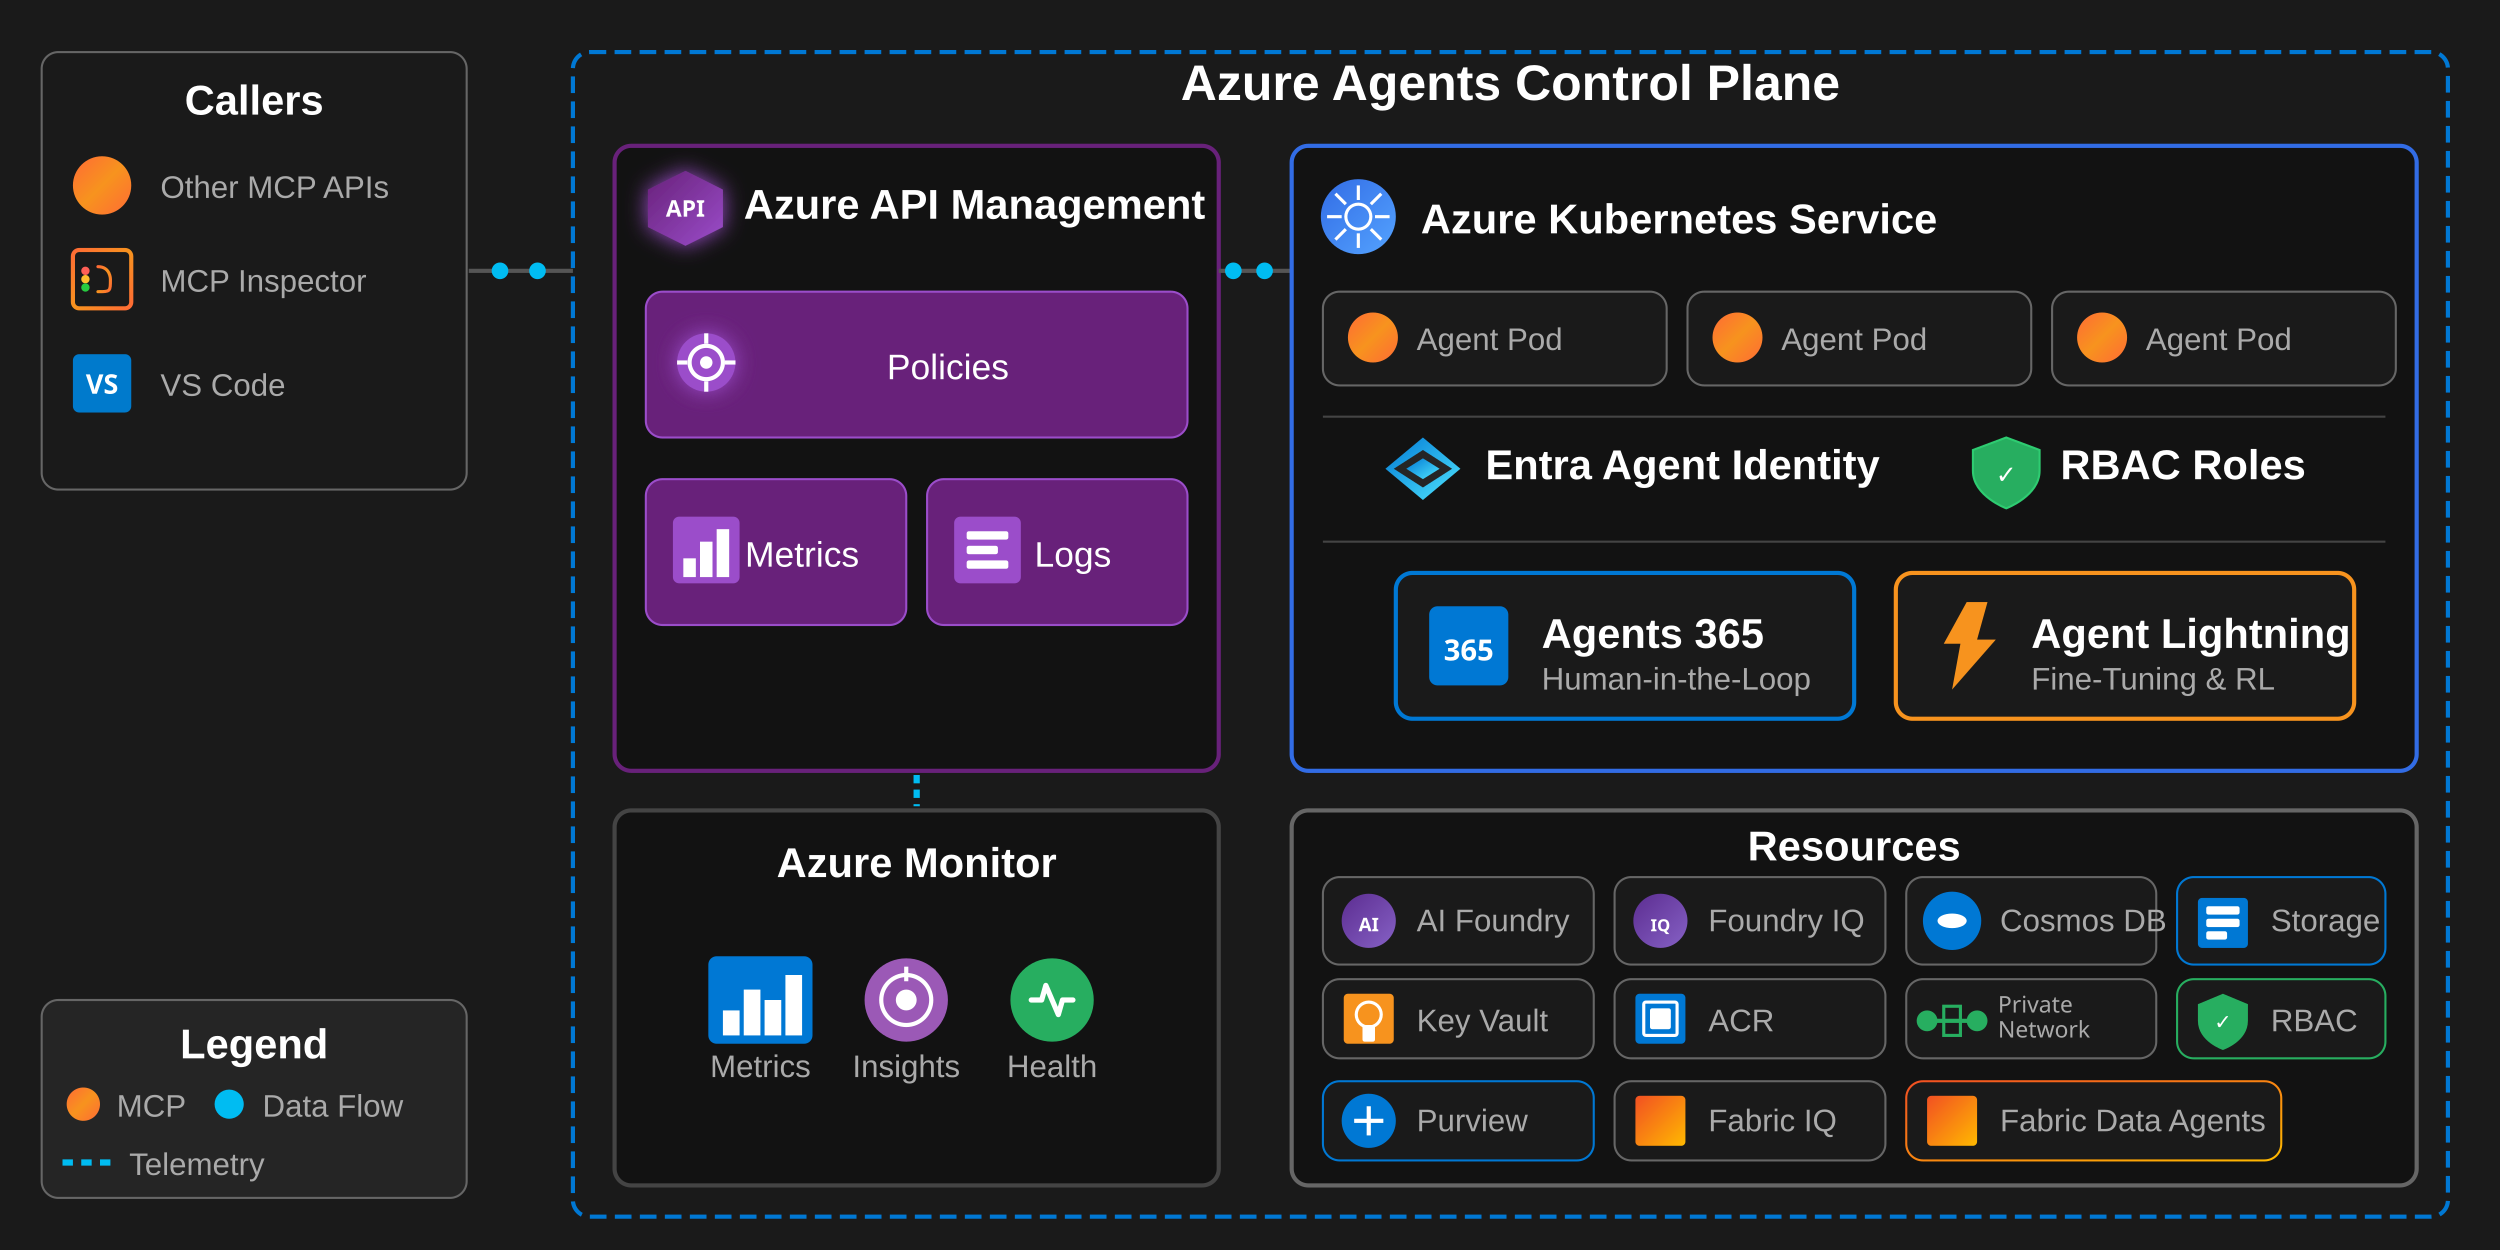
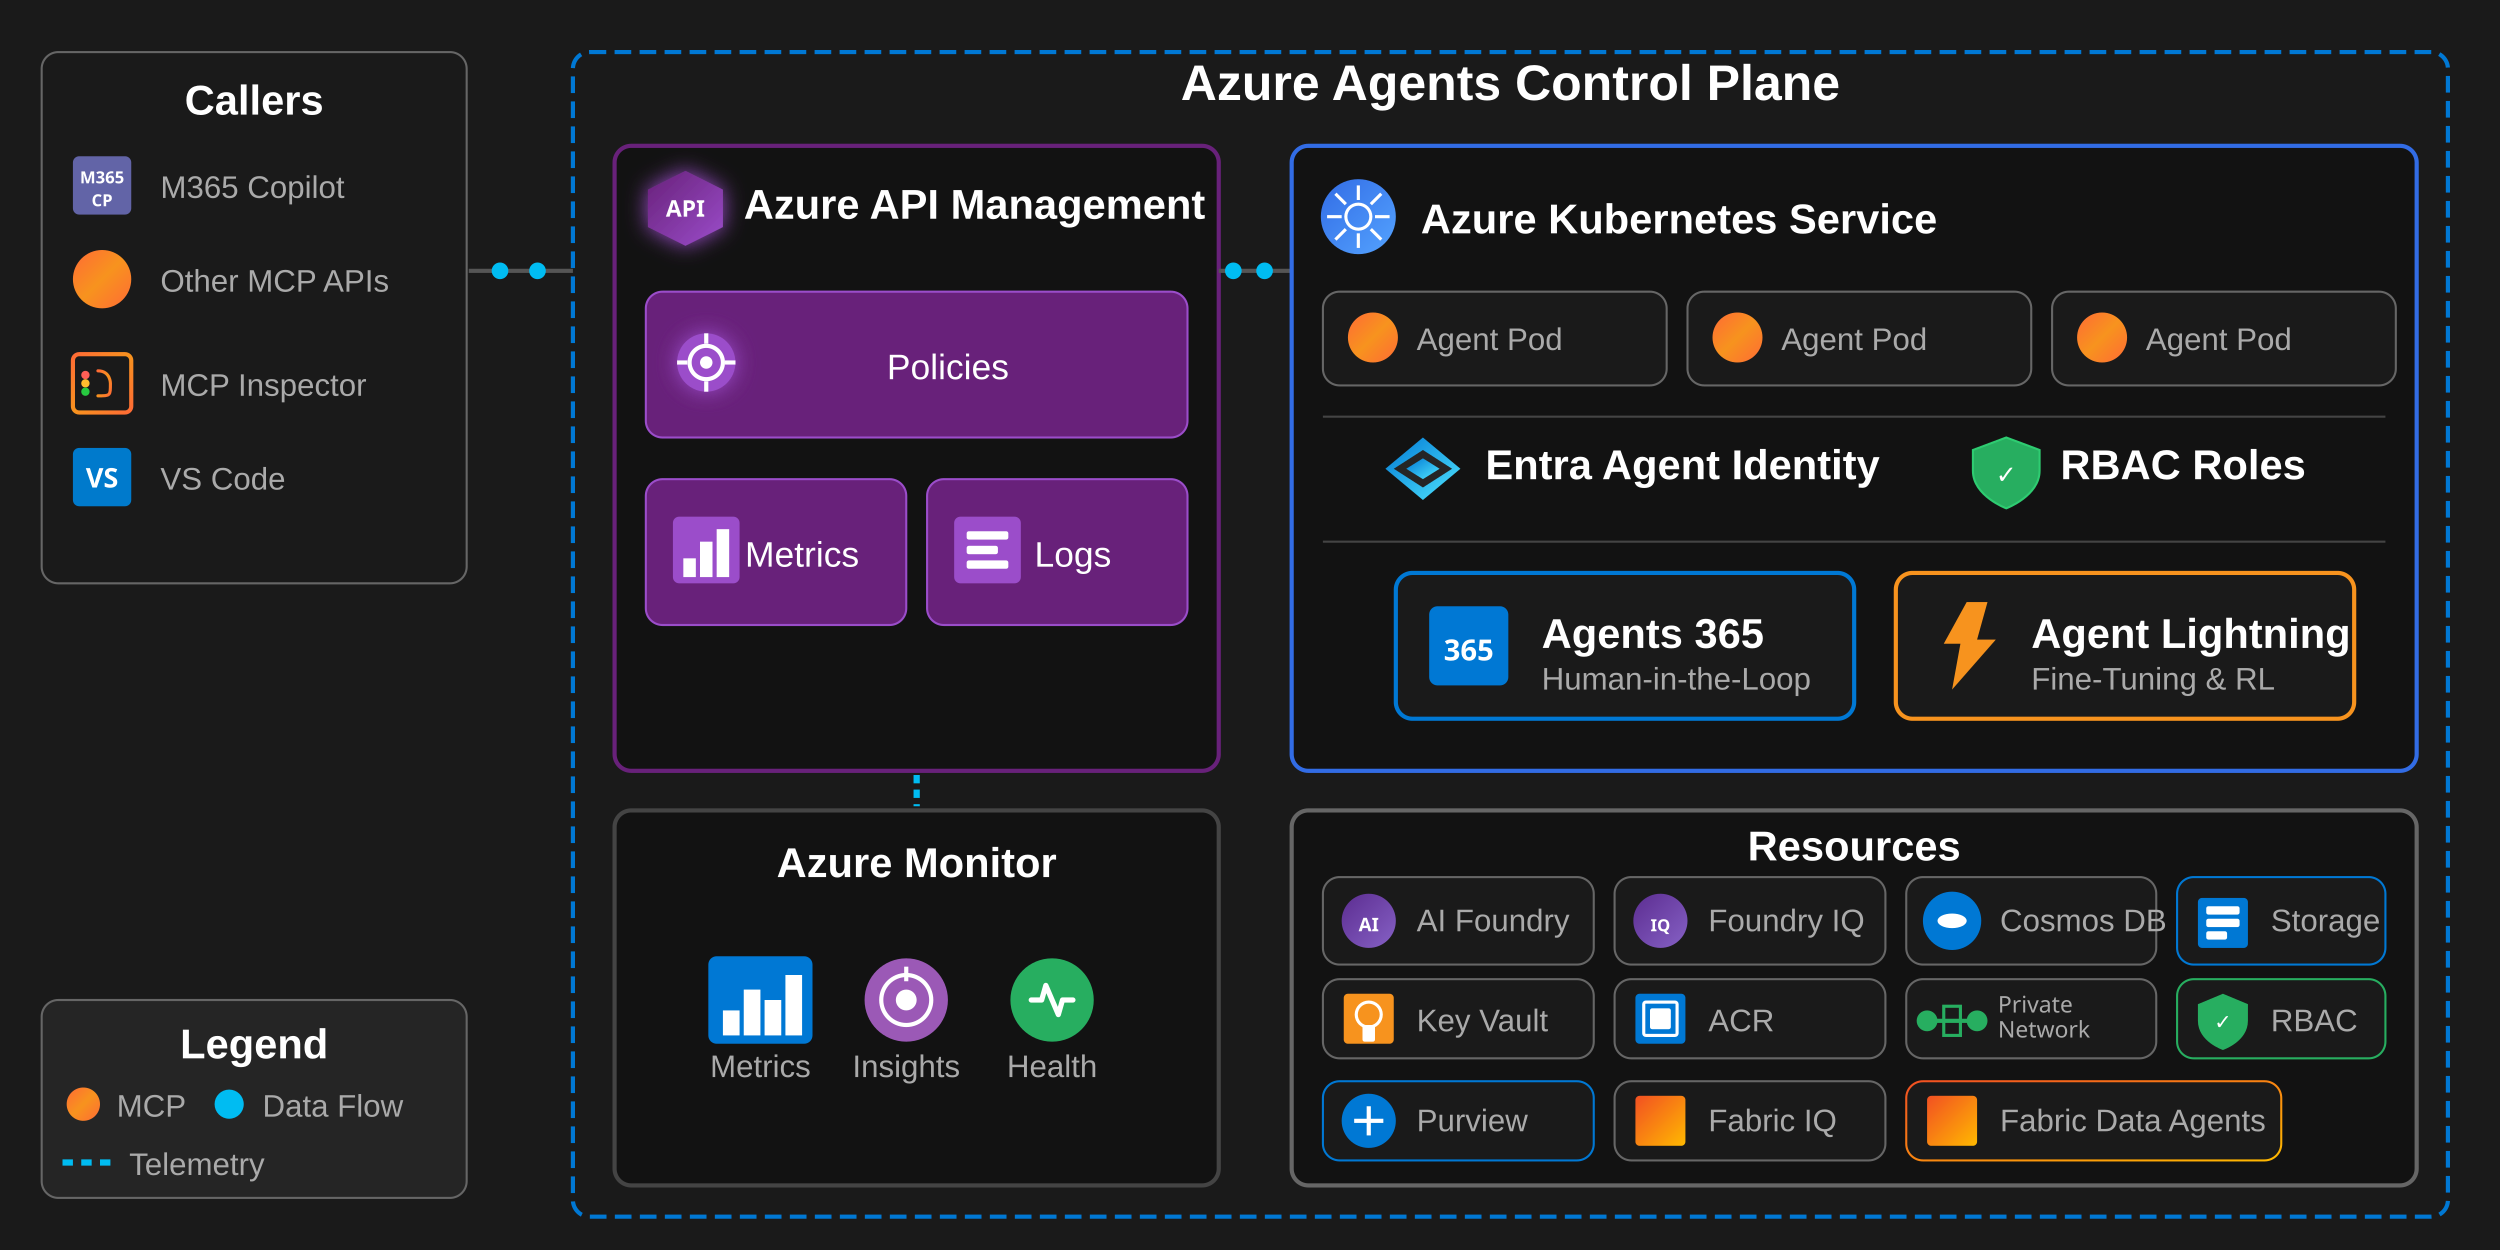
<svg xmlns="http://www.w3.org/2000/svg" viewBox="0 0 1200 600">
  <defs>
    <style>
      @keyframes pulse {
        0% { opacity: 0; transform: translateX(-20px); }
        50% { opacity: 1; }
        100% { opacity: 0; transform: translateX(20px); }
      }
      @keyframes glow {
        0%, 100% { filter: drop-shadow(0 0 3px #00bcf2); }
        50% { filter: drop-shadow(0 0 8px #00bcf2); }
      }
      .pulse-dot { animation: pulse 1.5s ease-in-out infinite; }
      .pulse-dot-delay1 { animation: pulse 1.5s ease-in-out 0.3s infinite; }
      .pulse-dot-delay2 { animation: pulse 1.5s ease-in-out 0.6s infinite; }
      .logo-glow { animation: glow 2s ease-in-out infinite; }
      .apim-glow { animation: glow 2s ease-in-out infinite; filter: drop-shadow(0 0 5px #9b4dca); }
      .title { font-family: 'Segoe UI', Arial, sans-serif; font-size: 20px; font-weight: 600; fill: #fff; }
      .title-large { font-family: 'Segoe UI', Arial, sans-serif; font-size: 24px; font-weight: 600; fill: #fff; }
      .label { font-family: 'Segoe UI', Arial, sans-serif; font-size: 17px; fill: #fff; }
      .sublabel { font-family: 'Segoe UI', Arial, sans-serif; font-size: 15px; fill: #aaa; }
      .section-label { font-family: 'Segoe UI', Arial, sans-serif; font-size: 16px; fill: #ccc; }
      .box { rx: 8; ry: 8; }
      .connector { stroke: #555; stroke-width: 2; fill: none; }
      .connector-dotted { stroke: #555; stroke-width: 2; fill: none; stroke-dasharray: 5,5; }
    </style>
    <marker id="arrowhead" markerWidth="8" markerHeight="6" refX="7" refY="3" orient="auto">
      <polygon points="0 0, 8 3, 0 6" fill="#555" />
    </marker>
    <marker id="arrowhead-down" markerWidth="6" markerHeight="8" refX="3" refY="7" orient="auto">
      <polygon points="0 0, 6 0, 3 8" fill="#555" />
    </marker>
    <linearGradient id="mcpGrad" x1="0%" y1="0%" x2="100%" y2="100%">
      <stop offset="0%" style="stop-color:#ff6b35" />
      <stop offset="50%" style="stop-color:#f7931e" />
      <stop offset="100%" style="stop-color:#ff6b35" />
    </linearGradient>
    <linearGradient id="azureGrad" x1="0%" y1="0%" x2="100%" y2="100%">
      <stop offset="0%" style="stop-color:#0078d4" />
      <stop offset="100%" style="stop-color:#00bcf2" />
    </linearGradient>
    <linearGradient id="entraGrad" x1="0%" y1="0%" x2="100%" y2="100%">
      <stop offset="0%" style="stop-color:#0078d4" />
      <stop offset="100%" style="stop-color:#50e6ff" />
    </linearGradient>
    <linearGradient id="k8sGrad" x1="0%" y1="0%" x2="100%" y2="100%">
      <stop offset="0%" style="stop-color:#326ce5" />
      <stop offset="100%" style="stop-color:#54a3ff" />
    </linearGradient>
    <linearGradient id="apimGrad" x1="0%" y1="0%" x2="100%" y2="100%">
      <stop offset="0%" style="stop-color:#68217a" />
      <stop offset="100%" style="stop-color:#9b4dca" />
    </linearGradient>
    <linearGradient id="foundryGrad" x1="0%" y1="0%" x2="100%" y2="100%">
      <stop offset="0%" style="stop-color:#5c2d91" />
      <stop offset="100%" style="stop-color:#8661c5" />
    </linearGradient>
    <linearGradient id="fabricGrad" x1="0%" y1="0%" x2="100%" y2="100%">
      <stop offset="0%" style="stop-color:#f25022" />
      <stop offset="100%" style="stop-color:#ffb900" />
    </linearGradient>
  </defs>
  <rect width="1200" height="600" fill="#1a1a1a" />
-   <rect x="20" y="25" width="204" height="210" fill="#1a1a1a" stroke="#666" stroke-width="1" class="box" />
+   <rect x="20" y="25" width="204" height="255" fill="#1a1a1a" stroke="#666" stroke-width="1" class="box" />
  <text x="122" y="55" class="title" text-anchor="middle">Callers</text>
  <g transform="translate(35, 75)">
+     <rect x="0" y="0" width="28" height="28" fill="#6264A7" rx="3" />
+     <text x="14" y="13" font-family="Segoe UI" font-size="8" font-weight="bold" fill="#fff" text-anchor="middle">M365</text>
+     <text x="14" y="24" font-family="Segoe UI" font-size="8" font-weight="bold" fill="#fff" text-anchor="middle">CP</text>
+     <text x="42" y="20" class="sublabel">M365 Copilot</text>
+   </g>
+   <g transform="translate(35, 120)">
    <g class="logo-glow">
      <circle cx="14" cy="14" r="14" fill="url(#mcpGrad)" />
    </g>
    <text x="42" y="20" class="sublabel">Other MCP APIs</text>
  </g>
-   <g transform="translate(35, 120)">
+   <g transform="translate(35, 170)">
    <rect x="0" y="0" width="28" height="28" fill="#1a1a1a" stroke="url(#mcpGrad)" stroke-width="2" rx="3" />
    <circle cx="6" cy="10" r="2" fill="#ff5f56" />
    <circle cx="6" cy="14" r="2" fill="#ffbd2e" />
    <circle cx="6" cy="18" r="2" fill="#27ca40" />
    <path d="M 12 8 C 18 8 18 14 18 14 C 18 20 18 20 12 20" stroke="url(#mcpGrad)" stroke-width="1.5" fill="none" stroke-linecap="round" />
    <line x1="16" y1="8" x2="16" y2="20" stroke="url(#mcpGrad)" stroke-width="1.5" stroke-linecap="round" />
    <text x="42" y="20" class="sublabel">MCP Inspector</text>
  </g>
-   <g transform="translate(35, 170)">
+   <g transform="translate(35, 215)">
    <rect x="0" y="0" width="28" height="28" fill="#007acc" rx="3" />
    <text x="14" y="19" font-family="Segoe UI" font-size="13" font-weight="bold" fill="#fff" text-anchor="middle">VS</text>
    <text x="42" y="20" class="sublabel">VS Code</text>
  </g>
  <rect x="20" y="480" width="204" height="95" fill="#252525" stroke="#666" stroke-width="1" class="box" />
  <text x="122" y="508" class="title" text-anchor="middle">Legend</text>
  <g transform="translate(30, 520)">
    <circle cx="10" cy="10" r="8" fill="url(#mcpGrad)" />
    <text x="26" y="16" class="sublabel">MCP</text>
  </g>
  <g transform="translate(100, 520)">
    <g class="logo-glow">
      <circle cx="10" cy="10" r="7" fill="#00bcf2" />
    </g>
    <text x="26" y="16" class="sublabel">Data Flow</text>
  </g>
  <g transform="translate(30, 548)">
    <line x1="0" y1="10" x2="24" y2="10" stroke="#00bcf2" stroke-width="3" stroke-dasharray="5,4" />
    <text x="32" y="16" class="sublabel">Telemetry</text>
  </g>
  <line x1="225" y1="130" x2="275" y2="130" class="connector" />
  <circle cx="240" cy="130" r="4" fill="#00bcf2" class="pulse-dot" />
  <circle cx="258" cy="130" r="4" fill="#00bcf2" class="pulse-dot-delay1" />
  <rect x="275" y="25" width="900" height="559" fill="none" stroke="#0078d4" stroke-width="2" stroke-dasharray="8,4" class="box" />
  <text x="725" y="48" class="title-large" text-anchor="middle">Azure Agents Control Plane</text>
  <g transform="translate(295, 70)">
    <rect x="0" y="0" width="290" height="300" fill="#121212" stroke="#68217a" stroke-width="2" class="box" />
    <g transform="translate(12, 12)" class="apim-glow">
      <path d="M 22 0 L 40 9 L 40 27 L 22 36 L 4 27 L 4 9 Z" fill="url(#apimGrad)" />
      <text x="22" y="22" font-family="Segoe UI" font-size="11" font-weight="bold" fill="#fff" text-anchor="middle">API</text>
    </g>
    <text x="62" y="35" class="title">Azure API Management</text>
    <rect x="15" y="70" width="260" height="70" fill="#68217a" stroke="#9b4dca" stroke-width="1" class="box" />
    <g transform="translate(28, 88)" class="apim-glow">
      <circle cx="16" cy="16" r="14" fill="#9b4dca" />
      <circle cx="16" cy="16" r="8" fill="none" stroke="#fff" stroke-width="2" />
      <circle cx="16" cy="16" r="3" fill="#fff" />
      <line x1="16" y1="2" x2="16" y2="7" stroke="#fff" stroke-width="2" />
      <line x1="16" y1="25" x2="16" y2="30" stroke="#fff" stroke-width="2" />
      <line x1="2" y1="16" x2="7" y2="16" stroke="#fff" stroke-width="2" />
      <line x1="25" y1="16" x2="30" y2="16" stroke="#fff" stroke-width="2" />
    </g>
    <text x="160" y="112" class="label" text-anchor="middle">Policies</text>
    <rect x="15" y="160" width="125" height="70" fill="#68217a" stroke="#9b4dca" stroke-width="1" class="box" />
    <g transform="translate(28, 178)">
      <rect x="0" y="0" width="32" height="32" fill="#9b4dca" rx="3" />
      <rect x="5" y="20" width="6" height="9" fill="#fff" />
      <rect x="13" y="12" width="6" height="17" fill="#fff" />
      <rect x="21" y="6" width="6" height="23" fill="#fff" />
    </g>
    <text x="90" y="202" class="label" text-anchor="middle">Metrics</text>
    <rect x="150" y="160" width="125" height="70" fill="#68217a" stroke="#9b4dca" stroke-width="1" class="box" />
    <g transform="translate(163, 178)">
      <rect x="0" y="0" width="32" height="32" fill="#9b4dca" rx="3" />
      <rect x="6" y="7" width="20" height="4" fill="#fff" rx="1" />
      <rect x="6" y="14" width="15" height="4" fill="#fff" rx="1" />
      <rect x="6" y="21" width="20" height="4" fill="#fff" rx="1" />
    </g>
    <text x="220" y="202" class="label" text-anchor="middle">Logs</text>
  </g>
  <g transform="translate(295, 389)">
    <rect x="0" y="0" width="290" height="180" fill="#121212" stroke="#444" stroke-width="2" class="box" />
    <text x="145" y="32" class="title" text-anchor="middle">Azure Monitor</text>
    <g transform="translate(45, 70)">
      <rect x="0" y="0" width="50" height="42" fill="#0078d4" rx="4" />
      <rect x="7" y="26" width="8" height="12" fill="#fff" />
      <rect x="17" y="16" width="8" height="22" fill="#fff" />
      <rect x="27" y="21" width="8" height="17" fill="#fff" />
      <rect x="37" y="9" width="8" height="29" fill="#fff" />
      <text x="25" y="58" class="sublabel" text-anchor="middle">Metrics</text>
    </g>
    <g transform="translate(115, 70)">
      <circle cx="25" cy="21" r="20" fill="#9b59b6" />
      <circle cx="25" cy="21" r="12" fill="none" stroke="#fff" stroke-width="2" />
      <circle cx="25" cy="21" r="5" fill="#fff" />
      <line x1="25" y1="5" x2="25" y2="12" stroke="#fff" stroke-width="2" />
      <text x="25" y="58" class="sublabel" text-anchor="middle">Insights</text>
    </g>
    <g transform="translate(185, 70)">
      <circle cx="25" cy="21" r="20" fill="#27ae60" />
      <path d="M 15 21 L 20 21 L 22 14 L 28 28 L 30 21 L 35 21" stroke="#fff" stroke-width="2.5" fill="none" stroke-linecap="round" stroke-linejoin="round" />
      <text x="25" y="58" class="sublabel" text-anchor="middle">Health</text>
    </g>
  </g>
  <line x1="440" y1="372" x2="440" y2="387" stroke="#00bcf2" stroke-width="3" stroke-dasharray="4,3" />
  <line x1="585" y1="130" x2="620" y2="130" class="connector" />
  <circle cx="592" cy="130" r="4" fill="#00bcf2" class="pulse-dot" />
  <circle cx="607" cy="130" r="4" fill="#00bcf2" class="pulse-dot-delay1" />
  <g transform="translate(620, 70)">
    <rect x="0" y="0" width="540" height="300" fill="#121212" stroke="#326ce5" stroke-width="2" class="box" />
    <g transform="translate(12, 14)">
      <g class="logo-glow">
        <circle cx="20" cy="20" r="18" fill="url(#k8sGrad)" />
        <circle cx="20" cy="20" r="6" fill="none" stroke="#fff" stroke-width="1.5" />
        <line x1="20" y1="5" x2="20" y2="12" stroke="#fff" stroke-width="1.5" />
        <line x1="20" y1="28" x2="20" y2="35" stroke="#fff" stroke-width="1.5" />
        <line x1="5" y1="20" x2="12" y2="20" stroke="#fff" stroke-width="1.5" />
        <line x1="28" y1="20" x2="35" y2="20" stroke="#fff" stroke-width="1.5" />
        <line x1="9" y1="9" x2="14" y2="14" stroke="#fff" stroke-width="1.5" />
        <line x1="26" y1="26" x2="31" y2="31" stroke="#fff" stroke-width="1.5" />
        <line x1="31" y1="9" x2="26" y2="14" stroke="#fff" stroke-width="1.5" />
        <line x1="9" y1="31" x2="14" y2="26" stroke="#fff" stroke-width="1.5" />
      </g>
      <text x="50" y="28" class="title">Azure Kubernetes Service</text>
    </g>
    <g transform="translate(15, 70)">
      <rect x="0" y="0" width="165" height="45" fill="#1a1a1a" stroke="#666" stroke-width="1" class="box" />
      <g class="logo-glow">
        <circle cx="24" cy="22" r="12" fill="url(#mcpGrad)" />
      </g>
      <text x="45" y="28" class="sublabel">Agent Pod</text>
      <rect x="175" y="0" width="165" height="45" fill="#1a1a1a" stroke="#666" stroke-width="1" class="box" />
      <g class="logo-glow">
        <circle cx="199" cy="22" r="12" fill="url(#mcpGrad)" />
      </g>
      <text x="220" y="28" class="sublabel">Agent Pod</text>
      <rect x="350" y="0" width="165" height="45" fill="#1a1a1a" stroke="#666" stroke-width="1" class="box" />
      <g class="logo-glow">
        <circle cx="374" cy="22" r="12" fill="url(#mcpGrad)" />
      </g>
      <text x="395" y="28" class="sublabel">Agent Pod</text>
    </g>
    <line x1="15" y1="130" x2="525" y2="130" stroke="#444" stroke-width="1" />
    <g transform="translate(45, 140)">
      <g class="logo-glow">
        <polygon points="18,0 36,15 18,30 0,15" fill="url(#entraGrad)" />
        <polygon points="18,6 32,15 18,24 4,15" fill="#252525" />
        <polygon points="18,10 26,15 18,20 10,15" fill="url(#entraGrad)" />
      </g>
      <text x="48" y="20" class="title">Entra Agent Identity</text>
      <g transform="translate(280, 0)" class="logo-glow">
        <path d="M 18 0 L 34 6 L 34 16 C 34 28 18 34 18 34 C 18 34 2 28 2 16 L 2 6 Z" fill="#27ae60" stroke="#2ecc71" stroke-width="1" />
        <text x="18" y="22" font-family="Segoe UI" font-size="12" font-weight="bold" fill="#fff" text-anchor="middle">✓</text>
      </g>
      <text x="324" y="20" class="title">RBAC Roles</text>
    </g>
    <line x1="15" y1="190" x2="525" y2="190" stroke="#444" stroke-width="1" />
    <g transform="translate(50, 205)">
      <rect x="0" y="0" width="220" height="70" fill="#1a1a1a" stroke="#0078d4" stroke-width="2" class="box" />
      <g class="logo-glow">
        <rect x="16" y="16" width="38" height="38" fill="#0078d4" rx="4" />
        <text x="35" y="42" font-family="Segoe UI" font-size="14" font-weight="bold" fill="#fff" text-anchor="middle">365</text>
      </g>
      <text x="70" y="36" class="title">Agents 365</text>
      <text x="70" y="56" class="sublabel">Human-in-the-Loop</text>
    </g>
    <g transform="translate(290, 205)">
      <rect x="0" y="0" width="220" height="70" fill="#1a1a1a" stroke="#f7931e" stroke-width="2" class="box" />
      <g class="logo-glow" transform="translate(16, 14)">
        <path d="M 18 0 L 7 20 L 15 20 L 11 42 L 32 18 L 23 18 L 28 0 Z" fill="#f7931e" />
      </g>
      <text x="65" y="36" class="title">Agent Lightning</text>
      <text x="65" y="56" class="sublabel">Fine-Tuning &amp; RL</text>
    </g>
  </g>
  <g transform="translate(620, 389)">
    <rect x="0" y="0" width="540" height="180" fill="#121212" stroke="#666" stroke-width="2" class="box" />
    <text x="270" y="24" class="title" text-anchor="middle">Resources</text>
    <g transform="translate(15, 32)">
      <rect x="0" y="0" width="130" height="42" fill="#1a1a1a" stroke="#666" stroke-width="1" class="box" />
      <circle cx="22" cy="21" r="13" fill="url(#foundryGrad)" />
      <text x="22" y="26" font-family="Segoe UI" font-size="9" font-weight="bold" fill="#fff" text-anchor="middle">AI</text>
      <text x="45" y="26" class="sublabel">AI Foundry</text>
    </g>
    <g transform="translate(155, 32)">
      <rect x="0" y="0" width="130" height="42" fill="#1a1a1a" stroke="#666" stroke-width="1" class="box" />
      <circle cx="22" cy="21" r="13" fill="url(#foundryGrad)" />
      <text x="22" y="26" font-family="Segoe UI" font-size="8" font-weight="bold" fill="#fff" text-anchor="middle">IQ</text>
      <text x="45" y="26" class="sublabel">Foundry IQ</text>
    </g>
    <g transform="translate(295, 32)">
      <rect x="0" y="0" width="120" height="42" fill="#1a1a1a" stroke="#666" stroke-width="1" class="box" />
      <circle cx="22" cy="21" r="14" fill="#0078d4" />
      <ellipse cx="22" cy="21" rx="7" ry="3.5" fill="#fff" />
      <text x="45" y="26" class="sublabel">Cosmos DB</text>
    </g>
    <g transform="translate(425, 32)">
      <rect x="0" y="0" width="100" height="42" fill="#1a1a1a" stroke="#0078d4" stroke-width="1" class="box" />
      <rect x="10" y="10" width="24" height="24" fill="#0078d4" rx="2" />
      <rect x="14" y="14" width="16" height="4" fill="#fff" rx="1" />
      <rect x="14" y="20" width="16" height="4" fill="#fff" rx="1" />
      <rect x="14" y="26" width="10" height="4" fill="#fff" rx="1" />
      <text x="45" y="26" class="sublabel">Storage</text>
    </g>
    <g transform="translate(15, 85)">
      <rect x="0" y="-4" width="130" height="38" fill="#1a1a1a" stroke="#666" stroke-width="1" class="box" />
      <rect x="10" y="3" width="24" height="24" fill="#f7931e" rx="2" />
      <circle cx="22" cy="13" r="6" fill="none" stroke="#fff" stroke-width="1.5" />
      <rect x="19" y="18" width="6" height="8" fill="#fff" rx="1" />
      <text x="45" y="21" class="sublabel">Key Vault</text>
    </g>
    <g transform="translate(155, 85)">
      <rect x="0" y="-4" width="130" height="38" fill="#1a1a1a" stroke="#666" stroke-width="1" class="box" />
      <rect x="10" y="3" width="24" height="24" fill="#0078d4" rx="2" />
      <rect x="14" y="7" width="16" height="16" fill="none" stroke="#fff" stroke-width="1.5" rx="1" />
      <rect x="17" y="10" width="10" height="10" fill="#fff" rx="1" />
      <text x="45" y="21" class="sublabel">ACR</text>
    </g>
    <g transform="translate(295, 85)">
      <rect x="0" y="-4" width="120" height="38" fill="#1a1a1a" stroke="#666" stroke-width="1" class="box" />
      <path d="M 10 16 L 34 16" stroke="#27ae60" stroke-width="2" />
      <circle cx="10" cy="16" r="5" fill="#27ae60" />
      <circle cx="34" cy="16" r="5" fill="#27ae60" />
      <path d="M 18 9 L 26 9 L 26 23 L 18 23 Z" fill="none" stroke="#27ae60" stroke-width="1.5" />
      <text x="44" y="12" font-family="Segoe UI" font-size="11" fill="#aaa">Private</text>
      <text x="44" y="24" font-family="Segoe UI" font-size="11" fill="#aaa">Network</text>
    </g>
    <g transform="translate(425, 85)">
      <rect x="0" y="-4" width="100" height="38" fill="#1a1a1a" stroke="#27ae60" stroke-width="1" class="box" />
      <path d="M 22 3 L 34 8 L 34 16 C 34 26 22 30 22 30 C 22 30 10 26 10 16 L 10 8 Z" fill="#27ae60" />
      <text x="22" y="20" font-family="Segoe UI" font-size="10" font-weight="bold" fill="#fff" text-anchor="middle">✓</text>
      <text x="45" y="21" class="sublabel">RBAC</text>
    </g>
    <g transform="translate(15, 130)">
      <rect x="0" y="0" width="130" height="38" fill="#1a1a1a" stroke="#0078d4" stroke-width="1" class="box" />
      <circle cx="22" cy="19" r="13" fill="#0078d4" />
      <path d="M 15 19 L 29 19 M 22 12 L 22 26" stroke="#fff" stroke-width="2" />
      <text x="45" y="24" class="sublabel">Purview</text>
    </g>
    <g transform="translate(155, 130)">
      <rect x="0" y="0" width="130" height="38" fill="#1a1a1a" stroke="#666" stroke-width="1" class="box" />
      <rect x="10" y="7" width="24" height="24" fill="url(#fabricGrad)" rx="2" />
      <text x="45" y="24" class="sublabel">Fabric IQ</text>
    </g>
    <g transform="translate(295, 130)">
      <rect x="0" y="0" width="180" height="38" fill="#1a1a1a" stroke="url(#fabricGrad)" stroke-width="1" class="box" />
      <rect x="10" y="7" width="24" height="24" fill="url(#fabricGrad)" rx="2" />
      <text x="45" y="24" class="sublabel">Fabric Data Agents</text>
    </g>
  </g>
</svg>
